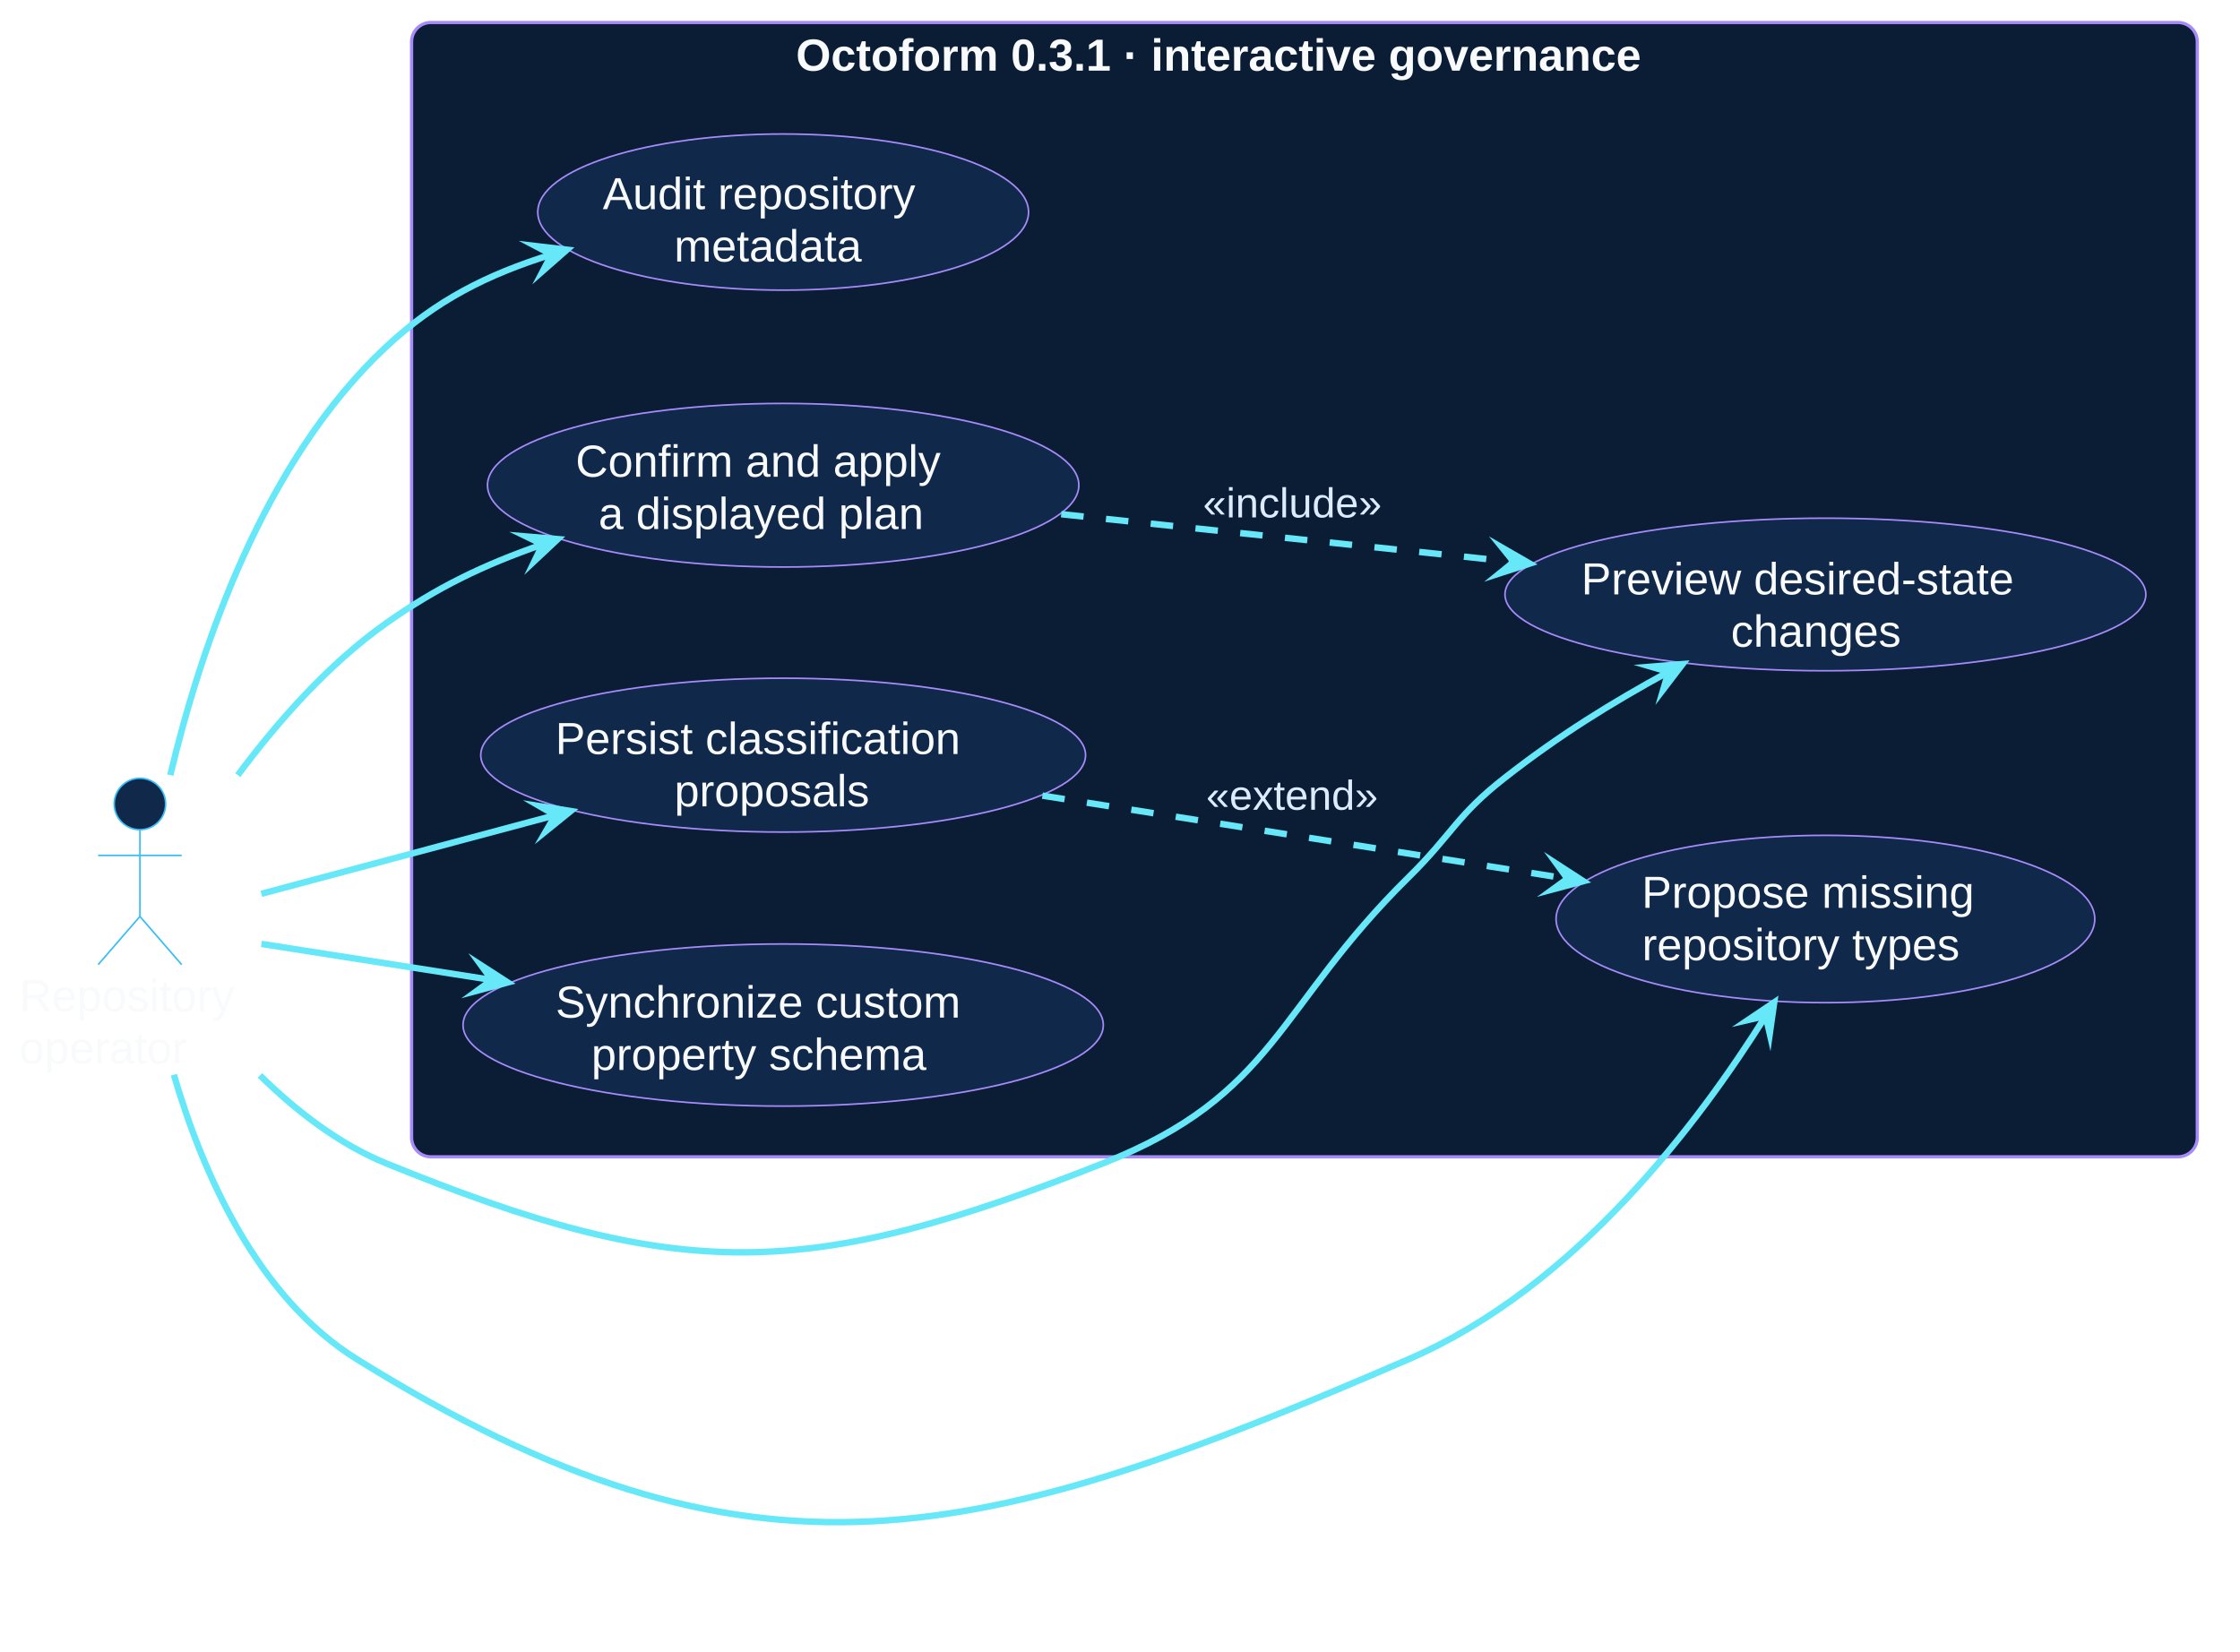
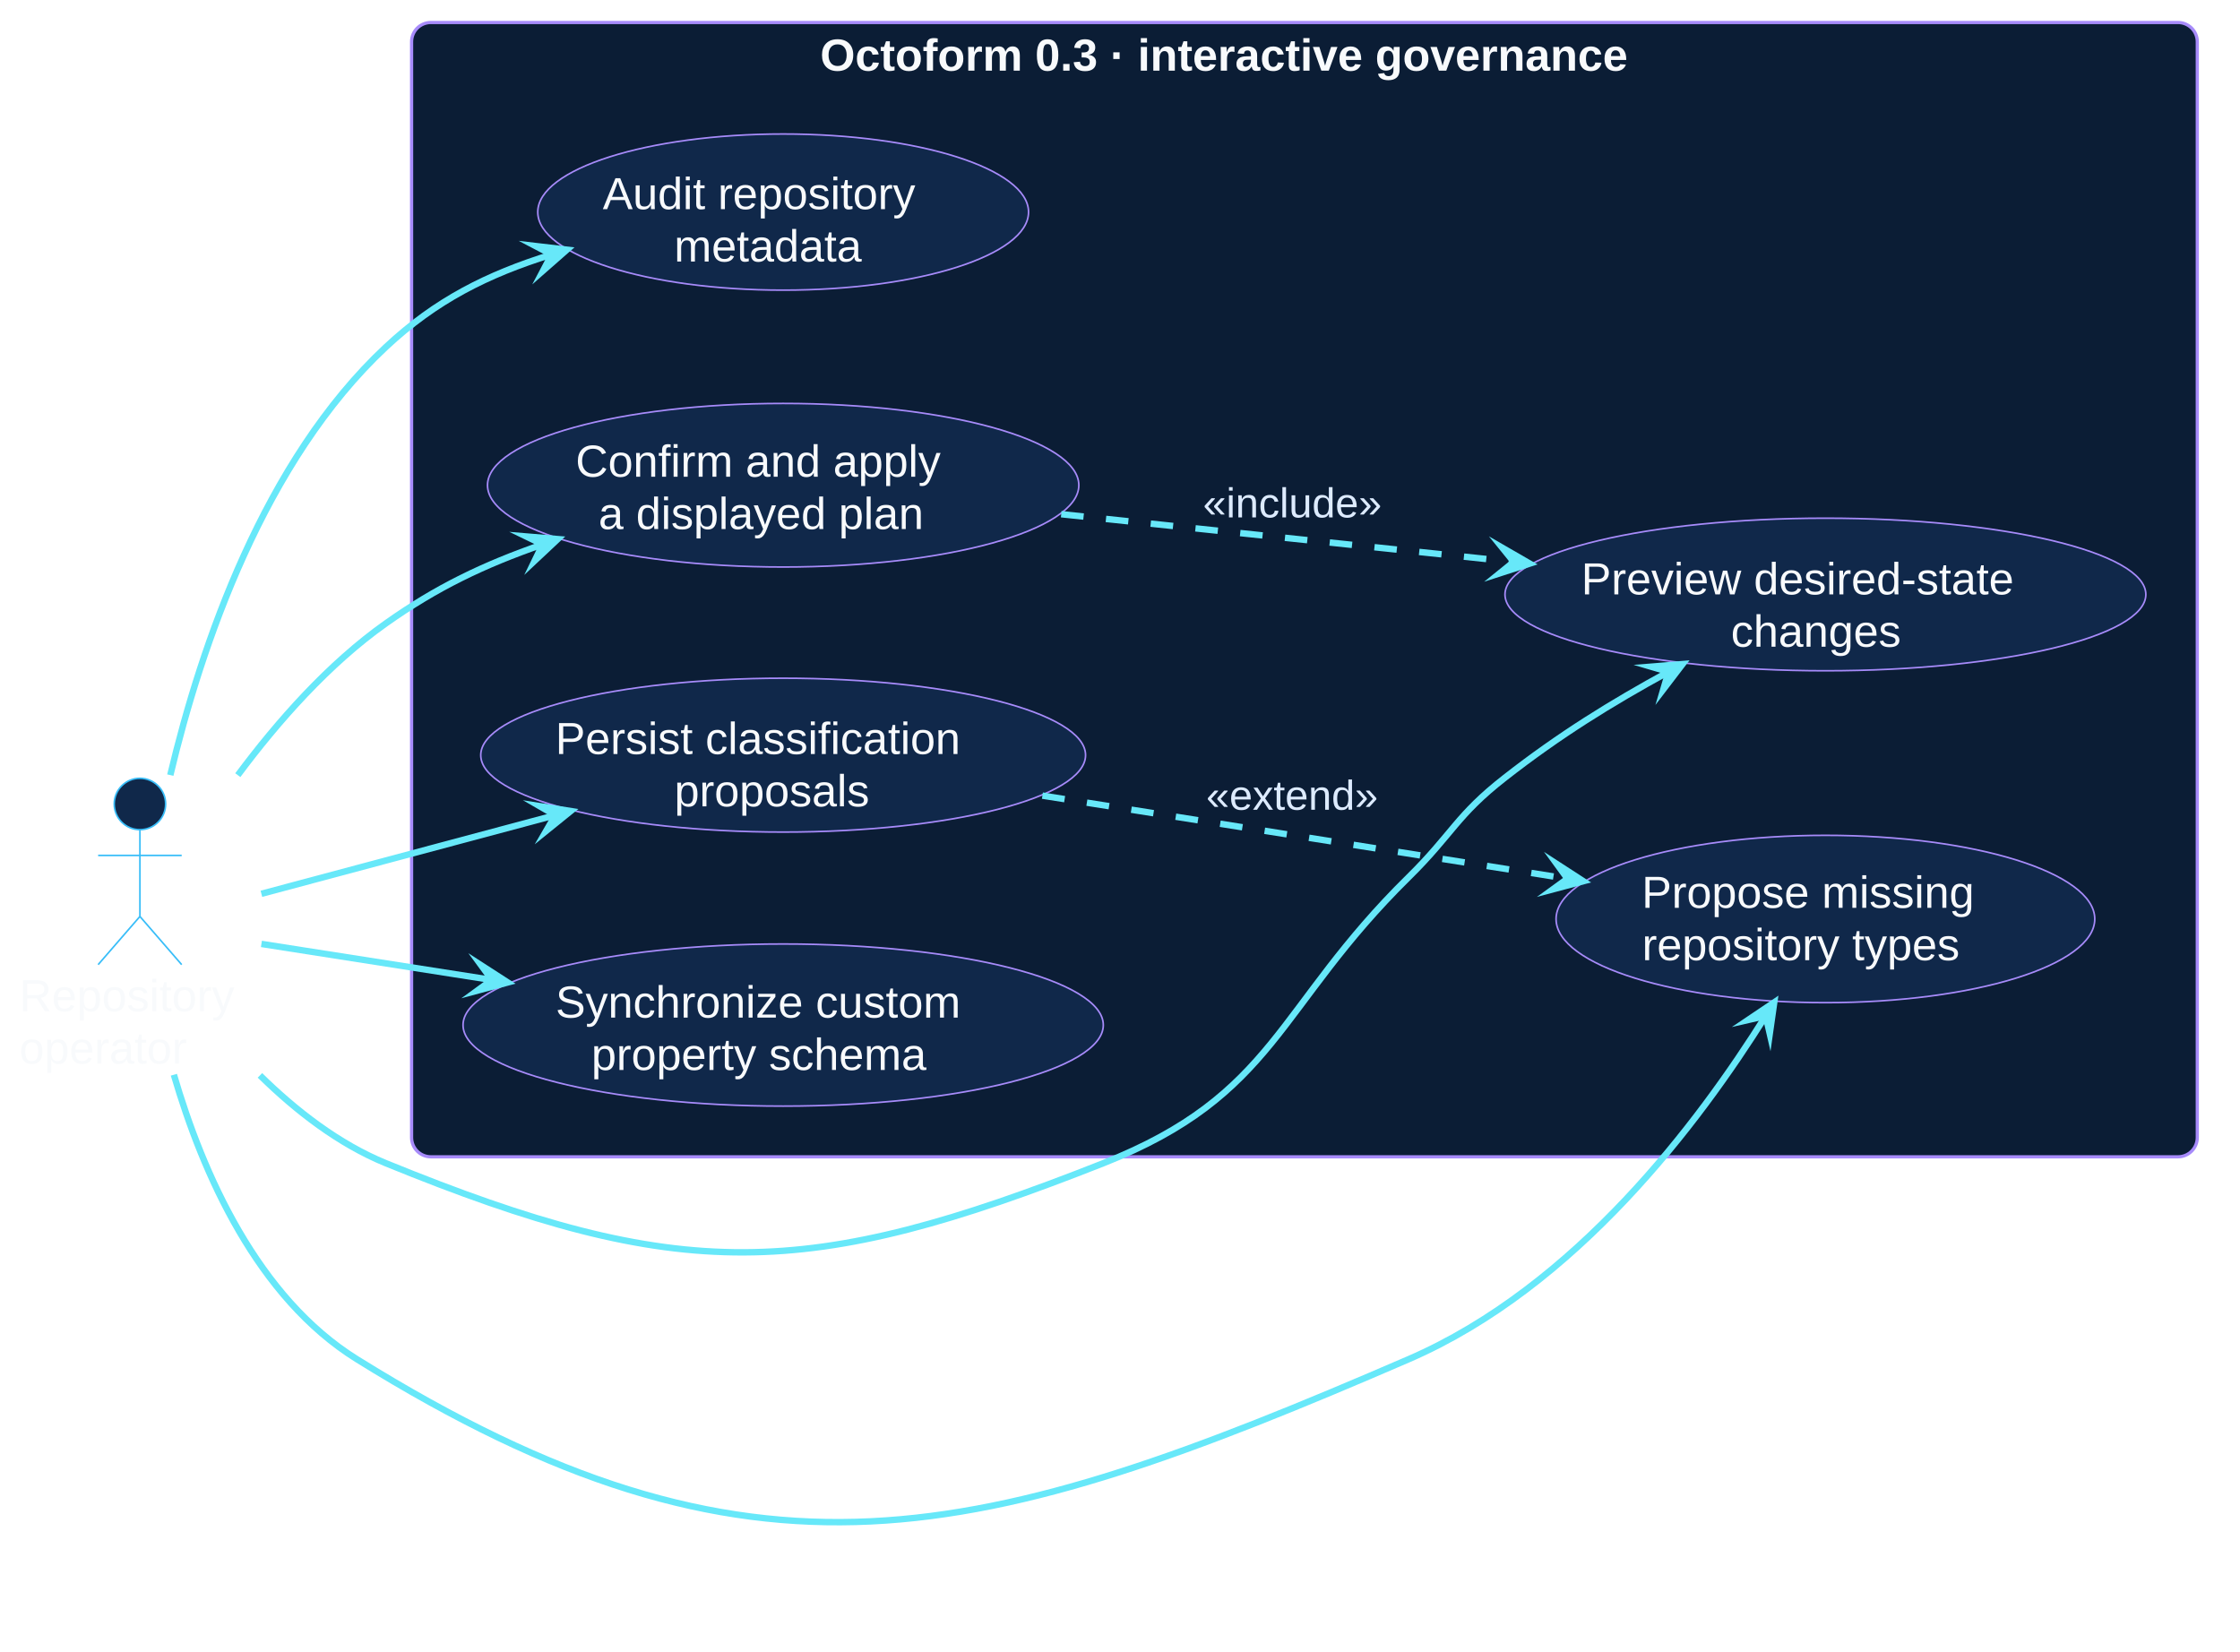
<svg xmlns="http://www.w3.org/2000/svg" contentStyleType="text/css" data-diagram-type="DESCRIPTION" height="514px" preserveAspectRatio="none" style="width:697px;height:514px;" version="1.1" viewBox="0 0 697 514" width="697px" zoomAndPan="magnify">
  <defs />
  <g>
-     <g class="cluster" data-qualified-name="Octoform 0.3.1 . interactive governance" data-source-line="6" id="ent0002">
+     <g class="cluster" data-qualified-name="Octoform 0.3 . interactive governance" data-source-line="6" id="ent0002">
      <rect fill="#0B1D35" height="353" rx="6" ry="6" style="stroke:#A78BFA;stroke-width:1;" width="555.64" x="128.07" y="7" />
-       <text fill="#F8FAFC" font-family="Arial" font-size="14" font-weight="700" lengthAdjust="spacing" textLength="316.442" x="247.669" y="21.995">Octoform 0.3.1 · interactive governance</text>
+       <text fill="#F8FAFC" font-family="Arial" font-size="14" font-weight="700" lengthAdjust="spacing" textLength="301.383" x="255.199" y="21.995">Octoform 0.3 · interactive governance</text>
    </g>
-     <g class="entity" data-qualified-name="Octoform 0.3.1 . interactive governance.Audit" data-source-line="7" id="ent0003">
+     <g class="entity" data-qualified-name="Octoform 0.3 . interactive governance.Audit" data-source-line="7" id="ent0003">
      <ellipse cx="243.687" cy="65.997" fill="#10284A" rx="76.357" ry="24.297" style="stroke:#A78BFA;stroke-width:0.5;" />
      <text fill="#F8FAFC" font-family="Arial" font-size="14" lengthAdjust="spacing" textLength="112.267" x="187.554" y="65.083">Audit repository</text>
      <text fill="#F8FAFC" font-family="Arial" font-size="14" lengthAdjust="spacing" textLength="67.853" x="209.76" y="81.38">metadata</text>
    </g>
-     <g class="entity" data-qualified-name="Octoform 0.3.1 . interactive governance.Plan" data-source-line="8" id="ent0004">
+     <g class="entity" data-qualified-name="Octoform 0.3 . interactive governance.Plan" data-source-line="8" id="ent0004">
      <ellipse cx="567.997" cy="185.003" fill="#10284A" rx="99.707" ry="23.743" style="stroke:#A78BFA;stroke-width:0.5;" />
      <text fill="#F8FAFC" font-family="Arial" font-size="14" lengthAdjust="spacing" textLength="151.956" x="492.019" y="184.967">Preview desired-state</text>
      <text fill="#F8FAFC" font-family="Arial" font-size="14" lengthAdjust="spacing" textLength="58.816" x="538.589" y="201.264">changes</text>
    </g>
-     <g class="entity" data-qualified-name="Octoform 0.3.1 . interactive governance.Apply" data-source-line="9" id="ent0005">
+     <g class="entity" data-qualified-name="Octoform 0.3 . interactive governance.Apply" data-source-line="9" id="ent0005">
      <ellipse cx="243.691" cy="151.004" fill="#10284A" rx="92.001" ry="25.454" style="stroke:#A78BFA;stroke-width:0.5;" />
      <text fill="#F8FAFC" font-family="Arial" font-size="14" lengthAdjust="spacing" textLength="129.192" x="179.095" y="148.354">Confirm and apply</text>
      <text fill="#F8FAFC" font-family="Arial" font-size="14" lengthAdjust="spacing" textLength="114.919" x="186.231" y="164.651">a displayed plan</text>
    </g>
-     <g class="entity" data-qualified-name="Octoform 0.3.1 . interactive governance.Classify" data-source-line="10" id="ent0006">
+     <g class="entity" data-qualified-name="Octoform 0.3 . interactive governance.Classify" data-source-line="10" id="ent0006">
      <ellipse cx="568" cy="285.996" fill="#10284A" rx="83.811" ry="26.036" style="stroke:#A78BFA;stroke-width:0.5;" />
      <text fill="#F8FAFC" font-family="Arial" font-size="14" lengthAdjust="spacing" textLength="114.338" x="510.832" y="282.512">Propose missing</text>
      <text fill="#F8FAFC" font-family="Arial" font-size="14" lengthAdjust="spacing" textLength="114.119" x="510.941" y="298.809">repository types</text>
    </g>
-     <g class="entity" data-qualified-name="Octoform 0.3.1 . interactive governance.PersistTypes" data-source-line="11" id="ent0007">
+     <g class="entity" data-qualified-name="Octoform 0.3 . interactive governance.PersistTypes" data-source-line="11" id="ent0007">
      <ellipse cx="243.688" cy="235.002" fill="#10284A" rx="94.098" ry="23.942" style="stroke:#A78BFA;stroke-width:0.5;" />
      <text fill="#F8FAFC" font-family="Arial" font-size="14" lengthAdjust="spacing" textLength="141.784" x="172.796" y="234.647">Persist classification</text>
      <text fill="#F8FAFC" font-family="Arial" font-size="14" lengthAdjust="spacing" textLength="67.717" x="209.83" y="250.944">proposals</text>
    </g>
-     <g class="entity" data-qualified-name="Octoform 0.3.1 . interactive governance.Properties" data-source-line="12" id="ent0008">
+     <g class="entity" data-qualified-name="Octoform 0.3 . interactive governance.Properties" data-source-line="12" id="ent0008">
      <ellipse cx="243.693" cy="318.998" fill="#10284A" rx="99.613" ry="25.228" style="stroke:#A78BFA;stroke-width:0.5;" />
      <text fill="#F8FAFC" font-family="Arial" font-size="14" lengthAdjust="spacing" textLength="141.668" x="172.859" y="316.679">Synchronize custom</text>
      <text fill="#F8FAFC" font-family="Arial" font-size="14" lengthAdjust="spacing" textLength="119.383" x="184.001" y="332.976">property schema</text>
    </g>
    <g class="entity" data-qualified-name="Operator" data-source-line="4" id="ent0001">
      <ellipse cx="43.536" cy="250.2" fill="#10284A" rx="8" ry="8" style="stroke:#38BDF8;stroke-width:0.5;" />
      <path d="M43.536,258.2 L43.536,285.2 M30.536,266.2 L56.536,266.2 M43.536,285.2 L30.536,300.2 M43.536,285.2 L56.536,300.2" fill="none" style="stroke:#38BDF8;stroke-width:0.5;" />
      <text fill="#F8FAFC" font-family="Arial" font-size="14" lengthAdjust="spacing" textLength="75.072" x="6" y="314.695">Repository</text>
      <text fill="#F8FAFC" font-family="Arial" font-size="14" lengthAdjust="spacing" textLength="60.211" x="6" y="330.992">operator</text>
    </g>
    <g class="link" data-entity-1="ent0001" data-entity-2="ent0003" data-link-type="dependency" data-source-line="15" id="lnk9">
      <path d="M52.99,241.22 C62.61,200.78 82.19,143.41 120.07,108 C135.61,93.47 151.606,85.437 171.636,79.197" fill="none" id="Operator-to-Audit" style="stroke:#67E8F9;stroke-width:2;" />
      <polygon fill="#67E8F9" points="176.41,77.71,166.628,76.568,171.636,79.197,169.007,84.206,176.41,77.71" style="stroke:#67E8F9;stroke-width:2;stroke-linejoin:miter;stroke-miterlimit:10;" />
    </g>
    <g class="link" data-entity-1="ent0001" data-entity-2="ent0004" data-link-type="dependency" data-source-line="16" id="lnk10">
      <path d="M80.89,334.66 C92.13,345.72 105.46,356.03 120.07,362 C211.93,399.49 251.03,398.46 343.3,362 C397.1,340.73 397.06,313.57 438.3,273 C451.96,259.55 453.18,253.79 468.3,242 C485.3,228.72 501.332,218.818 519.173,209.068" fill="none" id="Operator-to-Plan" style="stroke:#67E8F9;stroke-width:2;" />
      <polygon fill="#67E8F9" points="523.56,206.67,513.744,207.476,519.173,209.068,517.581,214.496,523.56,206.67" style="stroke:#67E8F9;stroke-width:2;stroke-linejoin:miter;stroke-miterlimit:10;" />
    </g>
    <g class="link" data-entity-1="ent0001" data-entity-2="ent0005" data-link-type="dependency" data-source-line="17" id="lnk11">
      <path d="M74,241.23 C86.5,224.44 102.3,206.57 120.07,194 C136,182.73 150.448,175.813 168.838,169.413" fill="none" id="Operator-to-Apply" style="stroke:#67E8F9;stroke-width:2;" />
      <polygon fill="#67E8F9" points="173.56,167.77,163.745,166.95,168.838,169.413,166.375,174.506,173.56,167.77" style="stroke:#67E8F9;stroke-width:2;stroke-linejoin:miter;stroke-miterlimit:10;" />
    </g>
    <g class="link" data-entity-1="ent0001" data-entity-2="ent0006" data-link-type="dependency" data-source-line="18" id="lnk12">
      <path d="M54.1,334.46 C63.14,365.39 80.12,403.74 111.07,423 C234.57,499.81 304.82,480.74 438.3,423 C490.56,400.38 528.725,349.177 549.415,316.167" fill="none" id="Operator-to-Classify" style="stroke:#67E8F9;stroke-width:2;" />
      <polygon fill="#67E8F9" points="552.07,311.93,543.901,317.432,549.415,316.167,550.679,321.68,552.07,311.93" style="stroke:#67E8F9;stroke-width:2;stroke-linejoin:miter;stroke-miterlimit:10;" />
    </g>
    <g class="link" data-entity-1="ent0001" data-entity-2="ent0007" data-link-type="dependency" data-source-line="19" id="lnk13">
      <path d="M81.34,278.15 C108.31,270.94 140.81,262.242 172.77,253.692" fill="none" id="Operator-to-PersistTypes" style="stroke:#67E8F9;stroke-width:2;" />
      <polygon fill="#67E8F9" points="177.6,252.4,167.872,250.862,172.77,253.692,169.94,258.59,177.6,252.4" style="stroke:#67E8F9;stroke-width:2;stroke-linejoin:miter;stroke-miterlimit:10;" />
    </g>
    <g class="link" data-entity-1="ent0001" data-entity-2="ent0008" data-link-type="dependency" data-source-line="20" id="lnk14">
      <path d="M81.34,293.75 C102.94,297.13 126.24,300.778 153.05,304.968" fill="none" id="Operator-to-Properties" style="stroke:#67E8F9;stroke-width:2;" />
      <polygon fill="#67E8F9" points="157.99,305.74,149.716,300.398,153.05,304.968,148.48,308.302,157.99,305.74" style="stroke:#67E8F9;stroke-width:2;stroke-linejoin:miter;stroke-miterlimit:10;" />
    </g>
    <g class="link" data-entity-1="ent0005" data-entity-2="ent0004" data-link-type="dependency" data-source-line="21" id="lnk15">
      <path d="M330.21,160.02 C375.16,164.76 425.288,170.046 471.017,174.866" fill="none" id="Apply-to-Plan" style="stroke:#67E8F9;stroke-width:2;stroke-dasharray:7,7;" />
      <polygon fill="#67E8F9" points="475.99,175.39,467.459,170.469,471.017,174.866,466.62,178.425,475.99,175.39" style="stroke:#67E8F9;stroke-width:2;stroke-linejoin:miter;stroke-miterlimit:10;" />
      <text fill="#DDEBFF" font-family="Arial" font-size="13" lengthAdjust="spacing" textLength="63.007" x="374.3" y="161.017">«include»</text>
    </g>
    <g class="link" data-entity-1="ent0007" data-entity-2="ent0006" data-link-type="dependency" data-source-line="22" id="lnk16">
      <path d="M324.36,247.6 C375.81,255.74 437.361,265.479 487.731,273.449" fill="none" id="PersistTypes-to-Classify" style="stroke:#67E8F9;stroke-width:2;stroke-dasharray:7,7;" />
      <polygon fill="#67E8F9" points="492.67,274.23,484.406,268.873,487.731,273.449,483.156,276.774,492.67,274.23" style="stroke:#67E8F9;stroke-width:2;stroke-linejoin:miter;stroke-miterlimit:10;" />
      <text fill="#DDEBFF" font-family="Arial" font-size="13" lengthAdjust="spacing" textLength="61.185" x="375.3" y="251.997">«extend»</text>
    </g>
  </g>
</svg>
